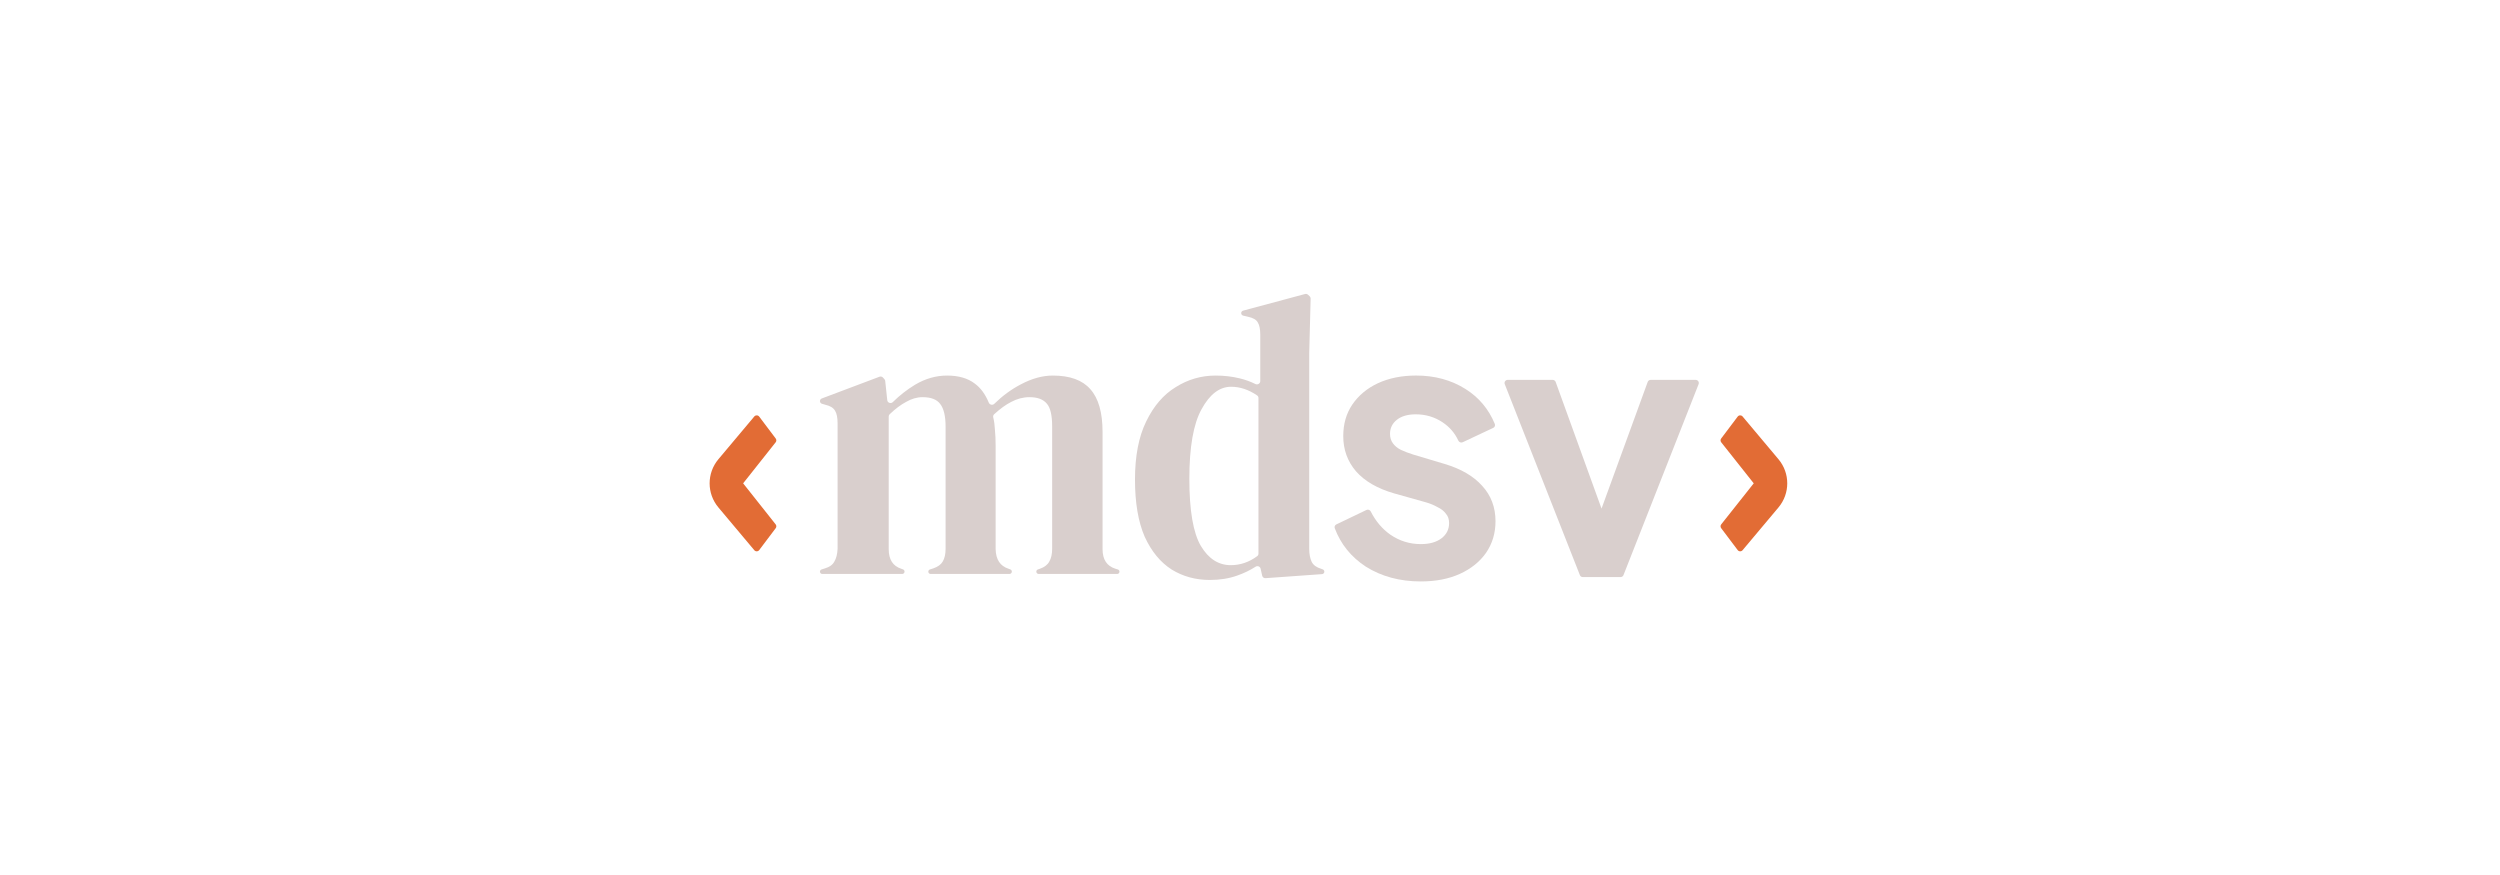
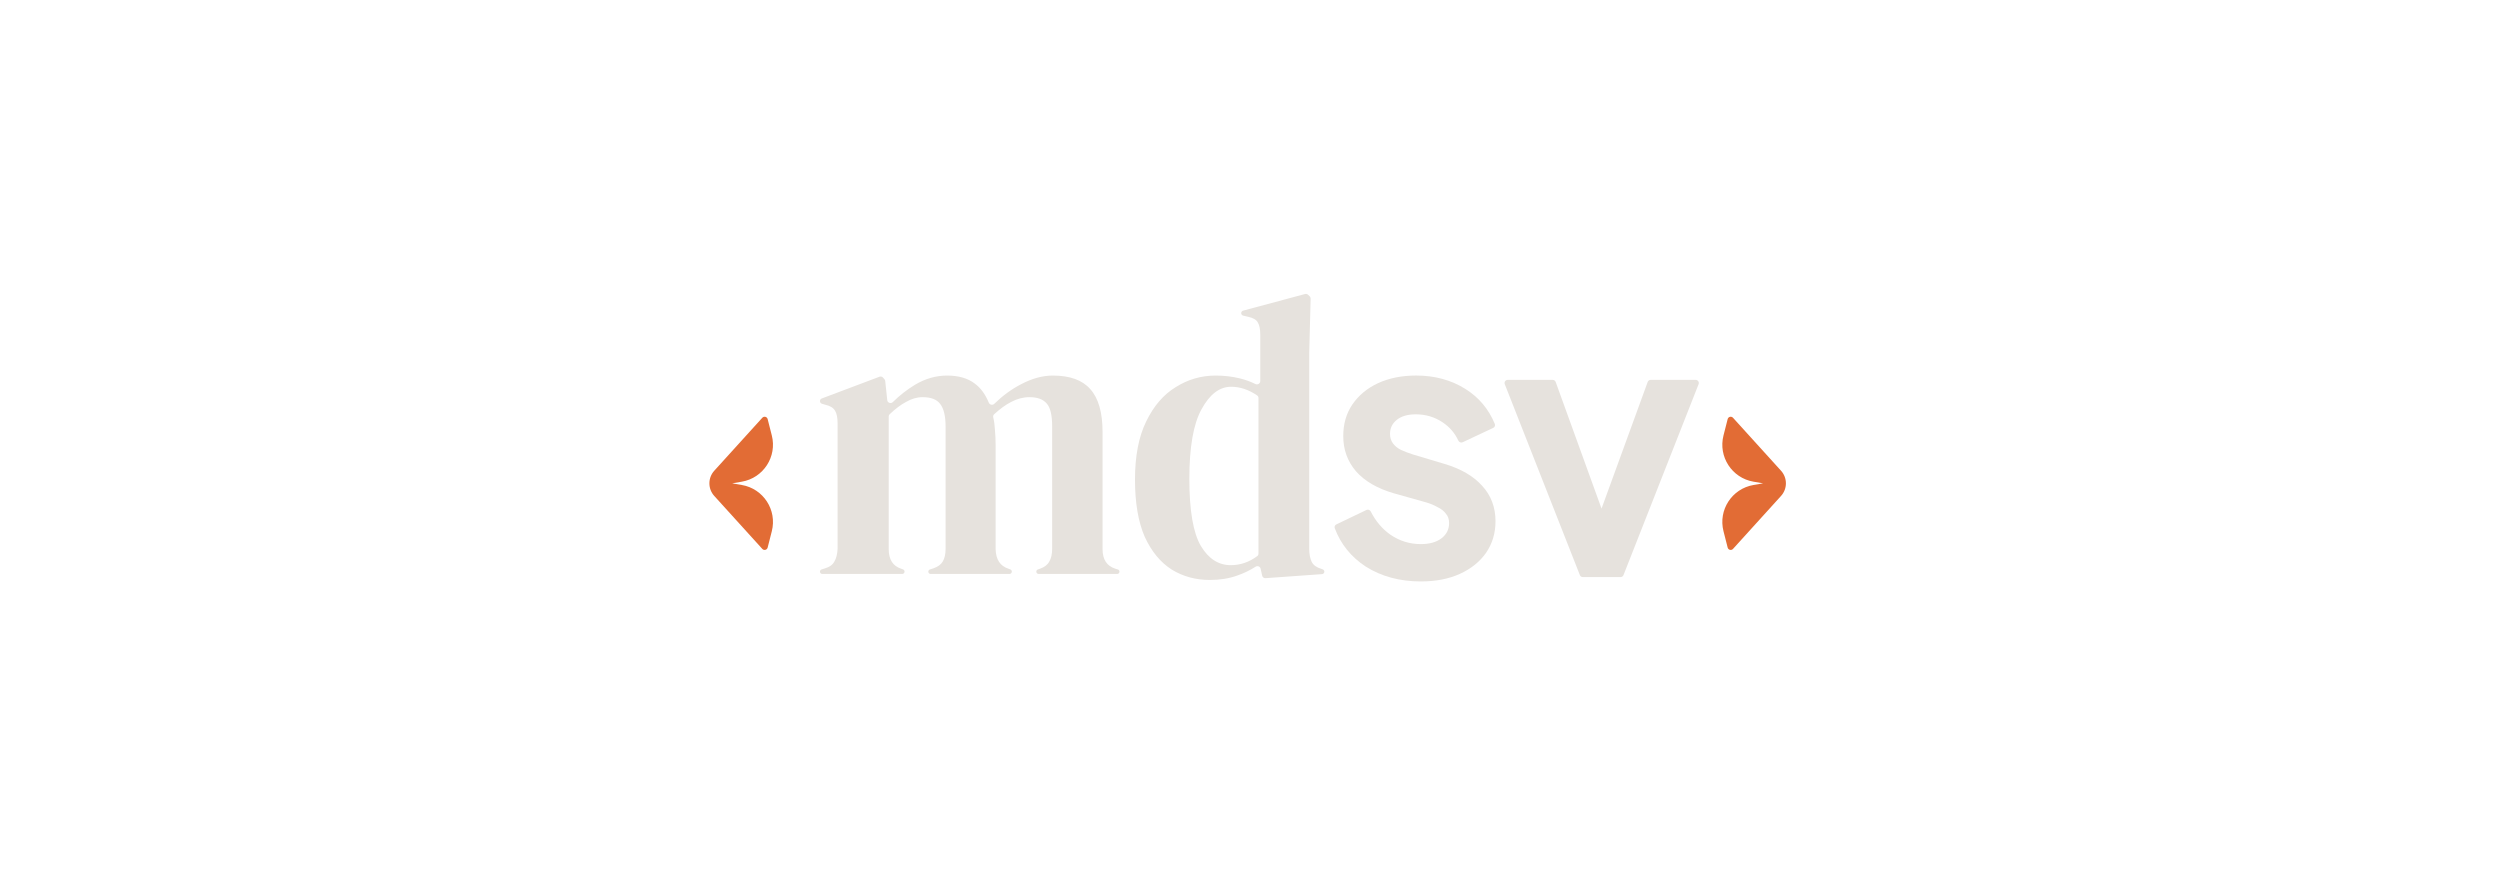
<svg xmlns="http://www.w3.org/2000/svg" width="800" height="280" viewBox="0 0 800 280" fill="none">
-   <path d="M387.157 185.588C382.626 185.588 378.556 184.479 374.946 182.26C371.337 179.956 368.457 176.457 366.306 171.764C364.233 166.985 363.196 160.884 363.196 153.46C363.196 145.951 364.386 139.764 366.767 134.9C369.148 129.951 372.297 126.281 376.213 123.892C380.13 121.417 384.393 120.18 389.001 120.18C391.689 120.18 394.261 120.479 396.719 121.076C398.531 121.516 400.196 122.119 401.716 122.884C402.417 123.237 403.285 122.749 403.285 121.964V107.124C403.285 105.332 403.017 104.009 402.479 103.156C402.018 102.303 400.981 101.705 399.369 101.364L397.813 101C397.442 100.913 397.18 100.582 397.18 100.201V100.201C397.18 99.83 397.429 99.505 397.787 99.409L417.618 94.082C417.947 93.993 418.299 94.079 418.551 94.308L419.075 94.784C419.29 94.98 419.409 95.259 419.402 95.55L418.953 113.012V175.604C418.953 177.311 419.221 178.719 419.759 179.828C420.297 180.852 421.295 181.577 422.754 182.004L423.278 182.198C423.586 182.312 423.791 182.606 423.791 182.936V182.936C423.791 183.348 423.472 183.691 423.06 183.72L404.95 185.015C404.457 185.05 404.012 184.719 403.903 184.237L403.392 181.966C403.233 181.261 402.4 180.949 401.793 181.342C400.031 182.48 398.071 183.426 395.913 184.18C393.301 185.119 390.383 185.588 387.157 185.588ZM393.839 180.852C396.912 180.852 399.741 179.884 402.327 177.947C402.571 177.764 402.709 177.474 402.709 177.169V127.348C402.709 127.026 402.556 126.723 402.29 126.542C399.581 124.69 396.802 123.764 393.954 123.764C390.268 123.764 387.119 126.153 384.508 130.932C381.897 135.625 380.591 143.049 380.591 153.204C380.591 163.359 381.82 170.527 384.277 174.708C386.735 178.804 389.922 180.852 393.839 180.852Z" fill="#D9CFCD" />
-   <path d="M263.124 183.668C262.716 183.668 262.385 183.337 262.385 182.929V182.929C262.385 182.607 262.594 182.322 262.901 182.224L263.998 181.876C265.457 181.449 266.455 180.724 266.993 179.7C267.607 178.676 267.953 177.311 268.03 175.604V135.54C268.03 133.663 267.761 132.297 267.223 131.444C266.686 130.505 265.649 129.865 264.113 129.524L263.022 129.201C262.644 129.089 262.385 128.742 262.385 128.348V128.348C262.385 127.977 262.614 127.646 262.961 127.515L281.445 120.549C281.831 120.404 282.266 120.51 282.541 120.816L283.019 121.347C283.16 121.504 283.248 121.701 283.27 121.911L283.921 128.06C284.013 128.921 285.091 129.277 285.706 128.667C287.848 126.545 290.212 124.698 292.798 123.124C296.1 121.161 299.518 120.18 303.051 120.18C306.737 120.18 309.694 121.033 311.921 122.74C313.8 124.108 315.297 126.145 316.411 128.85C316.699 129.55 317.623 129.756 318.165 129.228C320.824 126.633 323.658 124.556 326.667 122.996C330.199 121.119 333.617 120.18 336.919 120.18C342.372 120.18 346.366 121.631 348.9 124.532C351.511 127.433 352.817 131.999 352.817 138.228V175.732C352.817 179.06 354.199 181.151 356.964 182.004L357.71 182.23C358.02 182.324 358.231 182.609 358.231 182.933V182.933C358.231 183.339 357.902 183.668 357.497 183.668H332.364C331.953 183.668 331.62 183.335 331.62 182.924V182.924C331.62 182.604 331.825 182.32 332.129 182.218L332.772 182.004C334.231 181.492 335.23 180.724 335.767 179.7C336.382 178.676 336.689 177.311 336.689 175.604V136.436C336.689 132.852 336.113 130.42 334.961 129.14C333.809 127.775 331.966 127.092 329.431 127.092C327.435 127.092 325.476 127.604 323.556 128.628C321.845 129.5 320.033 130.813 318.123 132.568C317.849 132.819 317.746 133.203 317.834 133.564C318.127 134.768 318.306 136.067 318.372 137.46C318.526 139.081 318.603 140.788 318.603 142.58V175.732C318.679 179.06 320.062 181.151 322.75 182.004L323.294 182.206C323.59 182.315 323.787 182.598 323.787 182.913V182.913C323.787 183.33 323.449 183.668 323.032 183.668H297.799C297.391 183.668 297.06 183.337 297.06 182.929V182.929C297.06 182.607 297.269 182.322 297.576 182.224L298.673 181.876C300.132 181.364 301.131 180.639 301.668 179.7C302.283 178.676 302.59 177.311 302.59 175.604V136.564C302.59 133.151 302.014 130.719 300.862 129.268C299.787 127.817 297.905 127.092 295.217 127.092C293.451 127.092 291.684 127.604 289.918 128.628C288.244 129.517 286.502 130.828 284.691 132.559C284.496 132.745 284.388 133.004 284.388 133.273V175.732C284.388 179.06 285.732 181.151 288.42 182.004L288.964 182.206C289.26 182.315 289.457 182.598 289.457 182.913V182.913C289.457 183.33 289.119 183.668 288.702 183.668H263.124Z" fill="#D9CFCD" />
-   <path d="M506.491 184.668C506.08 184.668 505.711 184.417 505.561 184.034L481.523 122.93C481.265 122.274 481.749 121.564 482.454 121.564H496.873C497.294 121.564 497.67 121.828 497.813 122.223L515.069 169.871C515.305 170.523 514.822 171.212 514.128 171.212H510.835C510.141 171.212 509.658 170.522 509.895 169.87L527.262 122.222C527.406 121.827 527.782 121.564 528.202 121.564H542.622C543.327 121.564 543.811 122.274 543.553 122.93L519.515 184.034C519.365 184.417 518.996 184.668 518.585 184.668H506.491Z" fill="#D9CFCD" />
-   <path d="M454.665 186.06C447.937 186.06 442.06 184.475 437.033 181.304C432.337 178.222 429.033 174.131 427.122 169.031C426.945 168.557 427.168 168.032 427.623 167.813L437.274 163.185C437.779 162.943 438.382 163.163 438.635 163.663C440.215 166.784 442.311 169.262 444.921 171.096C447.86 173.107 451.108 174.112 454.665 174.112C457.449 174.112 459.653 173.493 461.277 172.256C462.901 171.019 463.713 169.395 463.713 167.384C463.713 166.147 463.365 165.141 462.669 164.368C462.05 163.517 461.161 162.821 460.001 162.28C458.918 161.661 457.72 161.159 456.405 160.772L446.081 157.872C440.745 156.325 436.685 153.967 433.901 150.796C431.194 147.625 429.841 143.875 429.841 139.544C429.841 135.677 430.808 132.313 432.741 129.452C434.752 126.513 437.497 124.232 440.977 122.608C444.534 120.984 448.594 120.172 453.157 120.172C459.112 120.172 464.37 121.603 468.933 124.464C473.241 127.165 476.377 130.901 478.341 135.67C478.539 136.152 478.314 136.698 477.843 136.92L468.055 141.52C467.528 141.768 466.904 141.512 466.659 140.983C465.551 138.584 463.873 136.635 461.625 135.136C459.073 133.435 456.212 132.584 453.041 132.584C450.489 132.584 448.478 133.164 447.009 134.324C445.54 135.484 444.805 136.992 444.805 138.848C444.805 140.008 445.114 141.013 445.733 141.864C446.352 142.715 447.202 143.411 448.285 143.952C449.445 144.493 450.76 144.996 452.229 145.46L462.321 148.476C467.502 150.023 471.485 152.343 474.269 155.436C477.13 158.529 478.561 162.319 478.561 166.804C478.561 170.593 477.556 173.957 475.545 176.896C473.534 179.757 470.75 182 467.193 183.624C463.636 185.248 459.46 186.06 454.665 186.06Z" fill="#D9CFCD" />
-   <path fill-rule="evenodd" clip-rule="evenodd" d="M561.195 154.668L550.791 167.796C550.508 168.153 550.502 168.655 550.776 169.019L556.058 176.026C556.445 176.539 557.209 176.559 557.622 176.067L569.11 162.384C572.857 157.922 572.857 151.414 569.11 146.952L557.622 133.269C557.209 132.777 556.445 132.797 556.058 133.31L550.776 140.317C550.502 140.681 550.508 141.183 550.791 141.54L561.195 154.668Z" fill="#E26C35" />
-   <path fill-rule="evenodd" clip-rule="evenodd" d="M237.805 154.668L248.209 167.796C248.492 168.153 248.498 168.655 248.224 169.019L242.942 176.026C242.555 176.539 241.791 176.559 241.378 176.067L229.89 162.384C226.144 157.922 226.144 151.414 229.89 146.952L241.378 133.269C241.791 132.777 242.555 132.797 242.942 133.31L248.224 140.317C248.498 140.681 248.492 141.183 248.209 141.54L237.805 154.668Z" fill="#E26C35" />
+   <path d="M387.157 185.588C382.626 185.588 378.556 184.479 374.946 182.26C371.337 179.956 368.457 176.457 366.306 171.764C364.233 166.985 363.196 160.884 363.196 153.46C363.196 145.951 364.386 139.764 366.767 134.9C369.148 129.951 372.297 126.281 376.213 123.892C380.13 121.417 384.393 120.18 389.001 120.18C391.689 120.18 394.261 120.479 396.719 121.076C398.531 121.516 400.196 122.119 401.716 122.884C402.417 123.237 403.285 122.749 403.285 121.964V107.124C403.285 105.332 403.017 104.009 402.479 103.156C402.018 102.303 400.981 101.705 399.369 101.364L397.813 101C397.442 100.913 397.18 100.582 397.18 100.201V100.201C397.18 99.83 397.429 99.505 397.787 99.409L417.618 94.082C417.947 93.993 418.299 94.079 418.551 94.308L419.075 94.784C419.29 94.98 419.409 95.259 419.402 95.55L418.953 113.012V175.604C418.953 177.311 419.221 178.719 419.759 179.828C420.297 180.852 421.295 181.577 422.754 182.004L423.278 182.198C423.586 182.312 423.791 182.606 423.791 182.936V182.936C423.791 183.348 423.472 183.691 423.06 183.72L404.95 185.015C404.457 185.05 404.012 184.719 403.903 184.237L403.392 181.966C403.233 181.261 402.4 180.949 401.793 181.342C400.031 182.48 398.071 183.426 395.913 184.18C393.301 185.119 390.383 185.588 387.157 185.588ZM393.839 180.852C396.912 180.852 399.741 179.884 402.327 177.947C402.571 177.764 402.709 177.474 402.709 177.169V127.348C402.709 127.026 402.556 126.723 402.29 126.542C399.581 124.69 396.802 123.764 393.954 123.764C390.268 123.764 387.119 126.153 384.508 130.932C381.897 135.625 380.591 143.049 380.591 153.204C380.591 163.359 381.82 170.527 384.277 174.708C386.735 178.804 389.922 180.852 393.839 180.852Z" fill="#E6E2DD" />
+   <path d="M263.124 183.668C262.716 183.668 262.385 183.337 262.385 182.929V182.929C262.385 182.607 262.594 182.322 262.901 182.224L263.998 181.876C265.457 181.449 266.455 180.724 266.993 179.7C267.607 178.676 267.953 177.311 268.03 175.604V135.54C268.03 133.663 267.761 132.297 267.223 131.444C266.686 130.505 265.649 129.865 264.113 129.524L263.022 129.201C262.644 129.089 262.385 128.742 262.385 128.348V128.348C262.385 127.977 262.614 127.646 262.961 127.515L281.445 120.549C281.831 120.404 282.266 120.51 282.541 120.816L283.019 121.347C283.16 121.504 283.248 121.701 283.27 121.911L283.921 128.06C284.013 128.921 285.091 129.277 285.706 128.667C287.848 126.545 290.212 124.698 292.798 123.124C296.1 121.161 299.518 120.18 303.051 120.18C306.737 120.18 309.694 121.033 311.921 122.74C313.8 124.108 315.297 126.145 316.411 128.85C316.699 129.55 317.623 129.756 318.165 129.228C320.824 126.633 323.658 124.556 326.667 122.996C330.199 121.119 333.617 120.18 336.919 120.18C342.372 120.18 346.366 121.631 348.9 124.532C351.511 127.433 352.817 131.999 352.817 138.228V175.732C352.817 179.06 354.199 181.151 356.964 182.004L357.71 182.23C358.02 182.324 358.231 182.609 358.231 182.933V182.933C358.231 183.339 357.902 183.668 357.497 183.668H332.364C331.953 183.668 331.62 183.335 331.62 182.924V182.924C331.62 182.604 331.825 182.32 332.129 182.218L332.772 182.004C334.231 181.492 335.23 180.724 335.767 179.7C336.382 178.676 336.689 177.311 336.689 175.604V136.436C336.689 132.852 336.113 130.42 334.961 129.14C333.809 127.775 331.966 127.092 329.431 127.092C327.435 127.092 325.476 127.604 323.556 128.628C321.845 129.5 320.033 130.813 318.123 132.568C317.849 132.819 317.746 133.203 317.834 133.564C318.127 134.768 318.306 136.067 318.372 137.46C318.526 139.081 318.603 140.788 318.603 142.58V175.732C318.679 179.06 320.062 181.151 322.75 182.004L323.294 182.206C323.59 182.315 323.787 182.598 323.787 182.913V182.913C323.787 183.33 323.449 183.668 323.032 183.668H297.799C297.391 183.668 297.06 183.337 297.06 182.929V182.929C297.06 182.607 297.269 182.322 297.576 182.224L298.673 181.876C300.132 181.364 301.131 180.639 301.668 179.7C302.283 178.676 302.59 177.311 302.59 175.604V136.564C302.59 133.151 302.014 130.719 300.862 129.268C299.787 127.817 297.905 127.092 295.217 127.092C293.451 127.092 291.684 127.604 289.918 128.628C288.244 129.517 286.502 130.828 284.691 132.559C284.496 132.745 284.388 133.004 284.388 133.273V175.732C284.388 179.06 285.732 181.151 288.42 182.004L288.964 182.206C289.26 182.315 289.457 182.598 289.457 182.913V182.913C289.457 183.33 289.119 183.668 288.702 183.668H263.124Z" fill="#E6E2DD" />
+   <path d="M506.491 184.668C506.08 184.668 505.711 184.417 505.561 184.034L481.523 122.93C481.265 122.274 481.749 121.564 482.454 121.564H496.873C497.294 121.564 497.67 121.828 497.813 122.223L515.069 169.871C515.305 170.523 514.822 171.212 514.128 171.212H510.835C510.141 171.212 509.658 170.522 509.895 169.87L527.262 122.222C527.406 121.827 527.782 121.564 528.202 121.564H542.622C543.327 121.564 543.811 122.274 543.553 122.93L519.515 184.034C519.365 184.417 518.996 184.668 518.585 184.668H506.491Z" fill="#E6E2DD" />
+   <path d="M454.665 186.06C447.937 186.06 442.06 184.475 437.033 181.304C432.337 178.222 429.033 174.131 427.122 169.031C426.945 168.557 427.168 168.032 427.623 167.813L437.274 163.185C437.779 162.943 438.382 163.163 438.635 163.663C440.215 166.784 442.311 169.262 444.921 171.096C447.86 173.107 451.108 174.112 454.665 174.112C457.449 174.112 459.653 173.493 461.277 172.256C462.901 171.019 463.713 169.395 463.713 167.384C463.713 166.147 463.365 165.141 462.669 164.368C462.05 163.517 461.161 162.821 460.001 162.28C458.918 161.661 457.72 161.159 456.405 160.772L446.081 157.872C440.745 156.325 436.685 153.967 433.901 150.796C431.194 147.625 429.841 143.875 429.841 139.544C429.841 135.677 430.808 132.313 432.741 129.452C434.752 126.513 437.497 124.232 440.977 122.608C444.534 120.984 448.594 120.172 453.157 120.172C459.112 120.172 464.37 121.603 468.933 124.464C473.241 127.165 476.377 130.901 478.341 135.67C478.539 136.152 478.314 136.698 477.843 136.92L468.055 141.52C467.528 141.768 466.904 141.512 466.659 140.983C465.551 138.584 463.873 136.635 461.625 135.136C459.073 133.435 456.212 132.584 453.041 132.584C450.489 132.584 448.478 133.164 447.009 134.324C445.54 135.484 444.805 136.992 444.805 138.848C444.805 140.008 445.114 141.013 445.733 141.864C446.352 142.715 447.202 143.411 448.285 143.952C449.445 144.493 450.76 144.996 452.229 145.46L462.321 148.476C467.502 150.023 471.485 152.343 474.269 155.436C477.13 158.529 478.561 162.319 478.561 166.804C478.561 170.593 477.556 173.957 475.545 176.896C473.534 179.757 470.75 182 467.193 183.624C463.636 185.248 459.46 186.06 454.665 186.06Z" fill="#E6E2DD" />
+   <path fill-rule="evenodd" clip-rule="evenodd" d="M564.195 154.668L561.11 155.199C554.211 156.386 549.789 163.203 551.517 169.987L552.851 175.225C553.048 175.998 554.026 176.241 554.561 175.65L569.934 158.699C572.008 156.412 572.008 152.924 569.934 150.637L554.561 133.686C554.026 133.095 553.048 133.338 552.851 134.111L551.517 139.349C549.789 146.133 554.211 152.95 561.11 154.137L564.195 154.668Z" fill="#E26C35" />
+   <path fill-rule="evenodd" clip-rule="evenodd" d="M234.302 154.668L237.387 155.199C244.286 156.386 248.708 163.203 246.98 169.987L245.646 175.225C245.449 175.998 244.471 176.241 243.936 175.65L228.563 158.699C226.489 156.412 226.489 152.924 228.563 150.637L243.936 133.686C244.471 133.095 245.449 133.338 245.646 134.111L246.98 139.349C248.708 146.133 244.286 152.95 237.387 154.137L234.302 154.668Z" fill="#E26C35" />
</svg>
